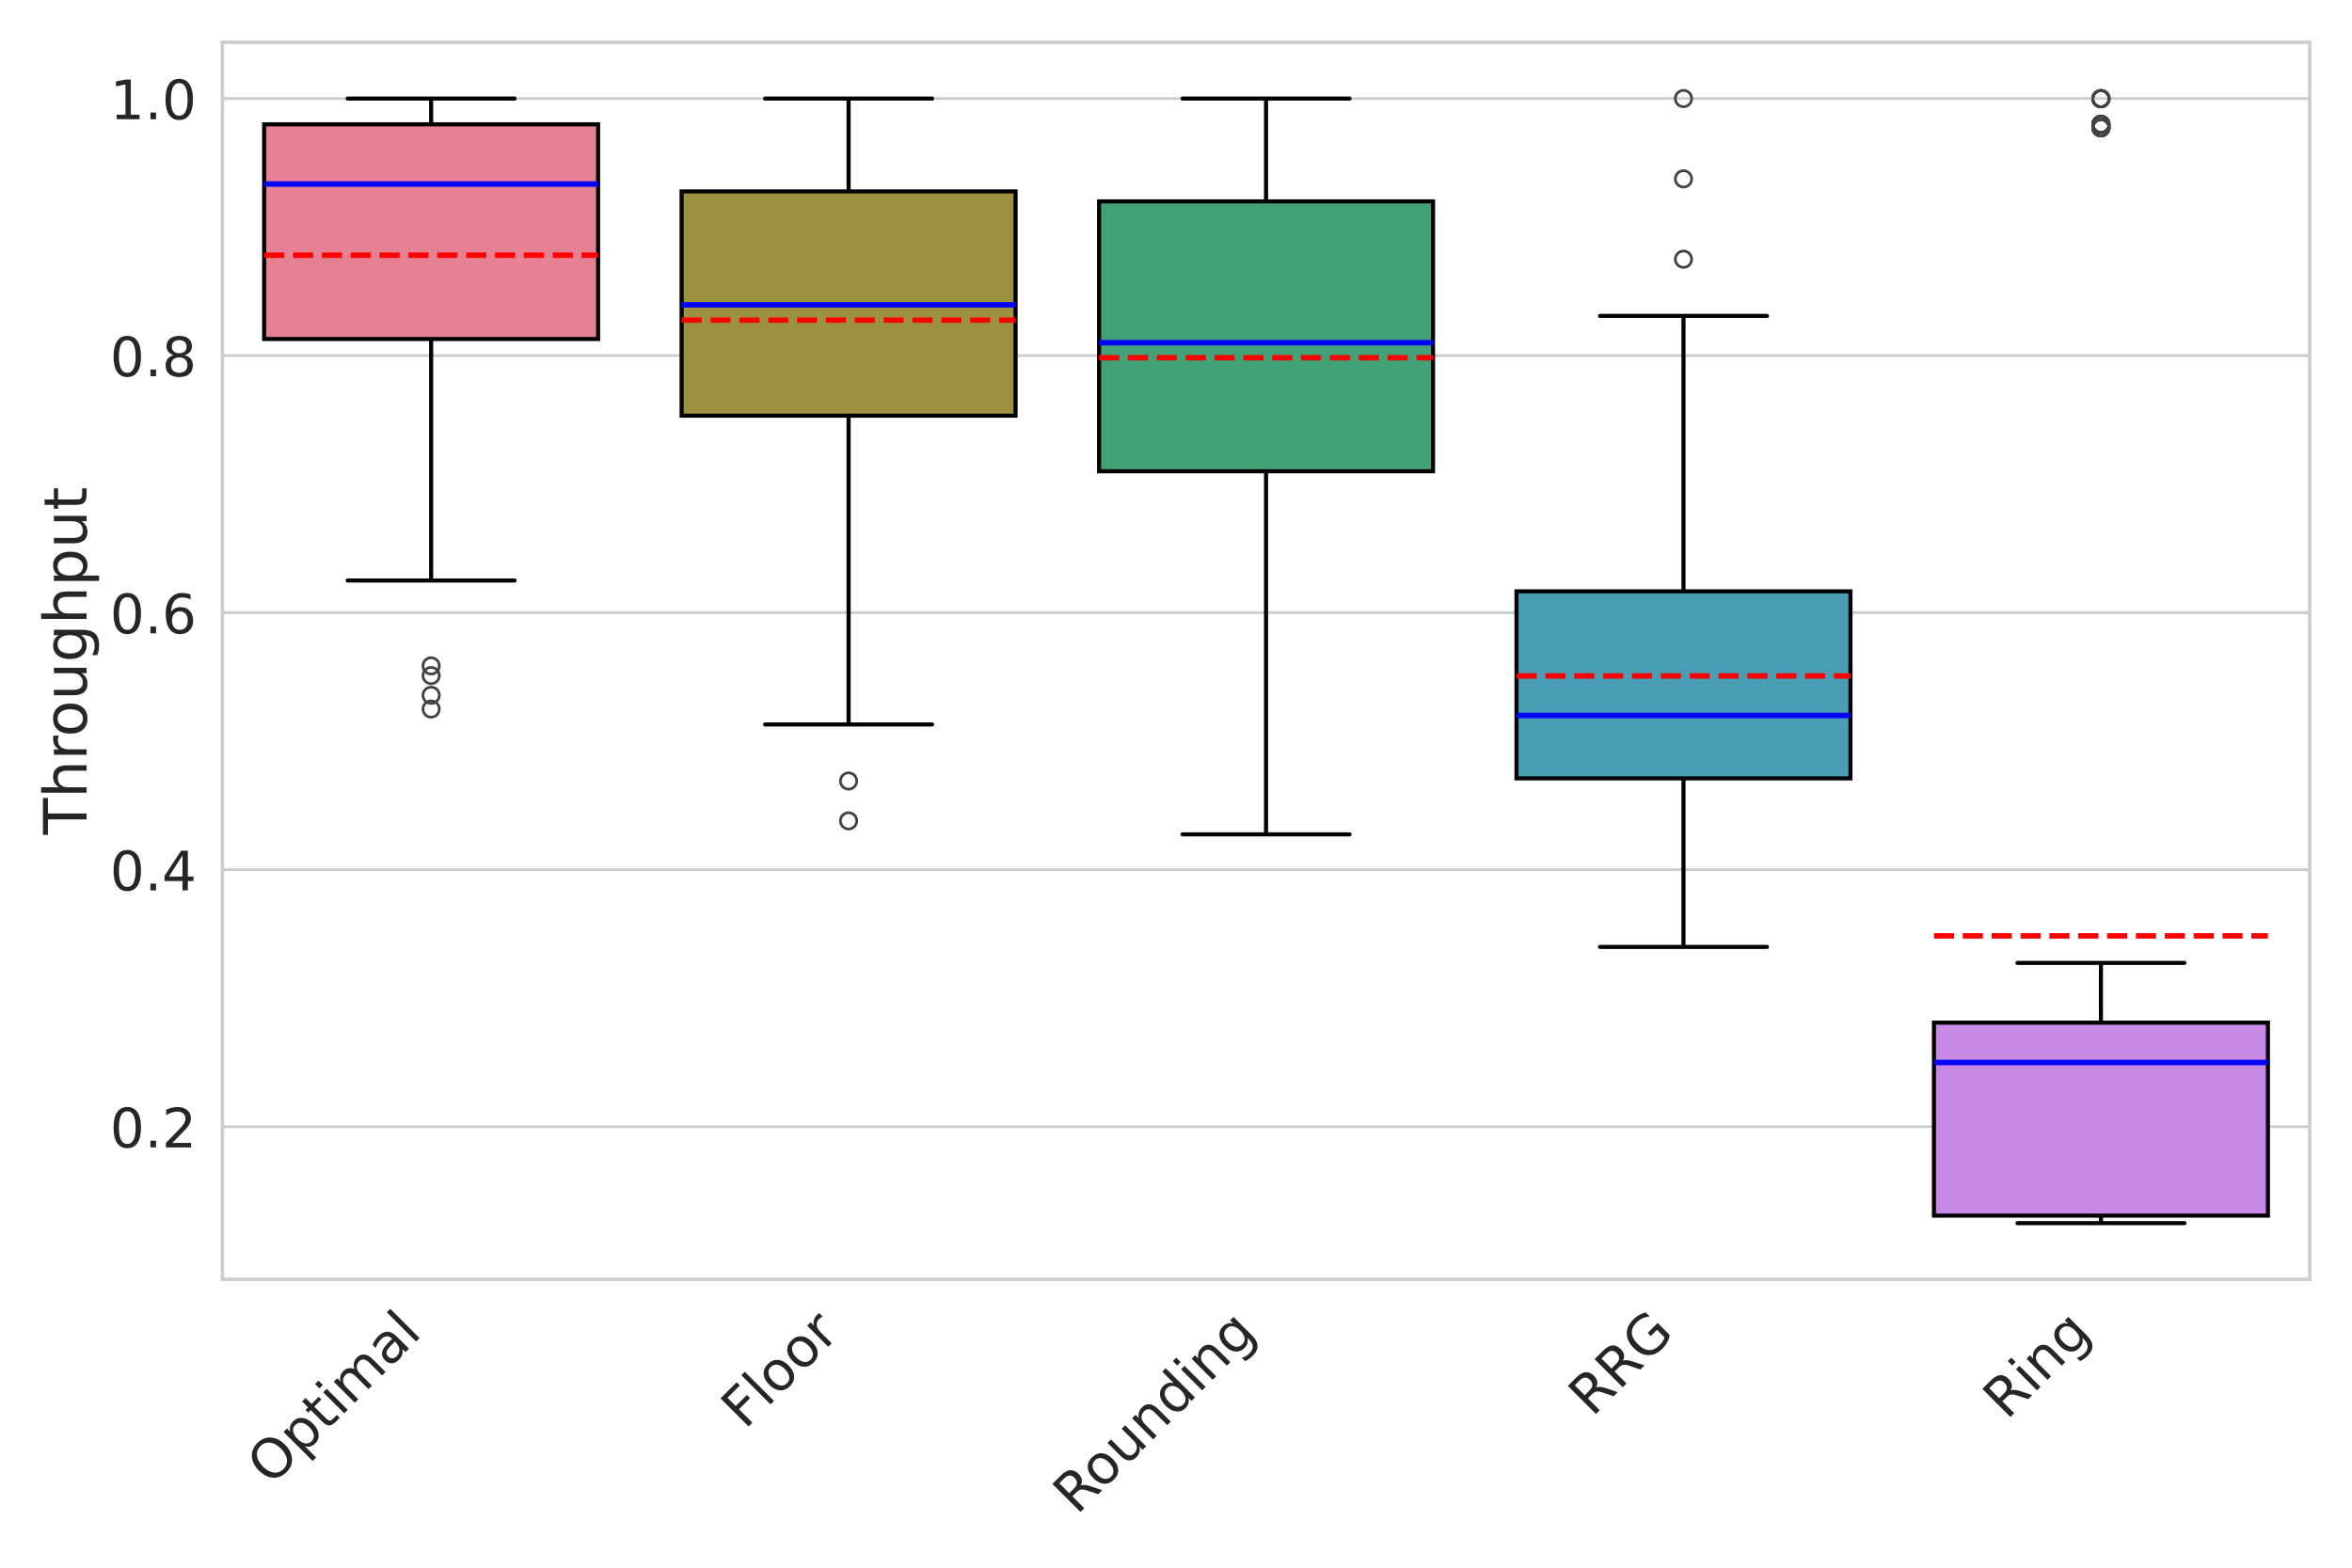
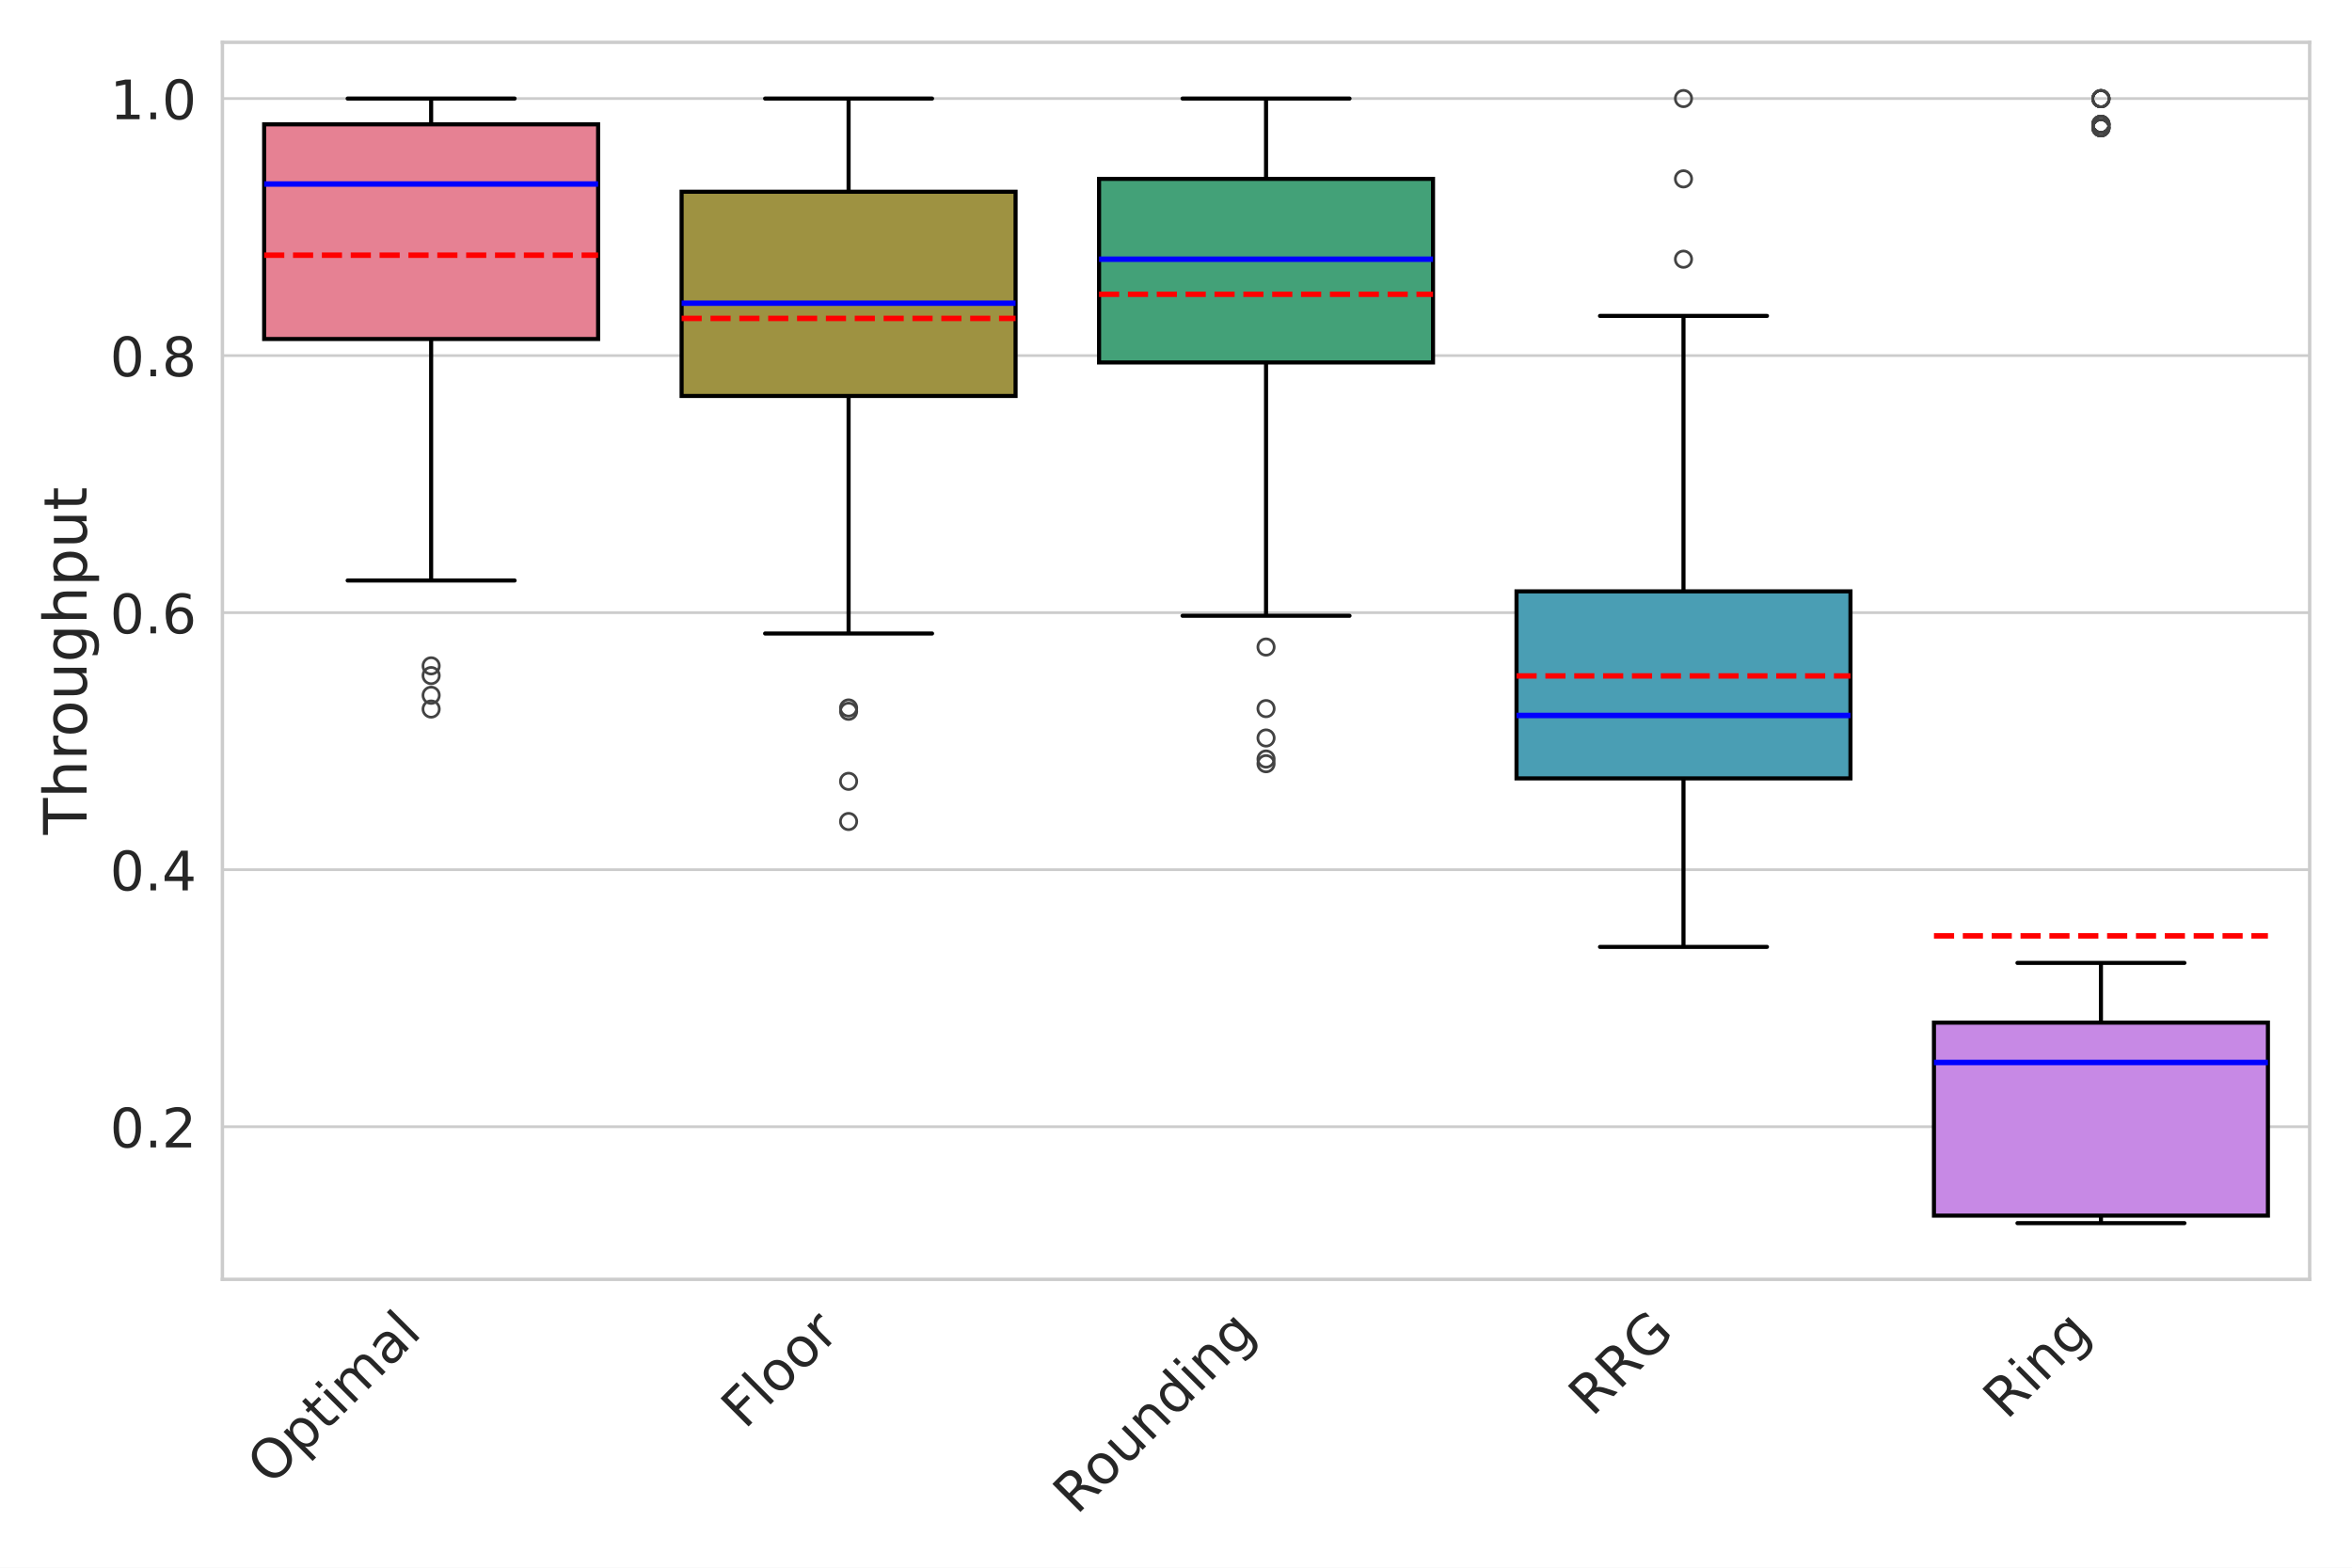
<svg xmlns="http://www.w3.org/2000/svg" xmlns:xlink="http://www.w3.org/1999/xlink" width="864pt" height="576pt" viewBox="0 0 864 576" version="1.1">
  <defs>
    <style type="text/css">*{stroke-linejoin: round; stroke-linecap: butt}</style>
  </defs>
  <g id="figure_1">
    <g id="patch_1">
      <path d="M 0 576  L 864 576  L 864 0  L 0 0  z " style="fill: #ffffff" />
    </g>
    <g id="axes_1">
      <g id="patch_2">
        <path d="M 81.702 470.062  L 848.448 470.062  L 848.448 15.552  L 81.702 15.552  z " style="fill: #ffffff" />
      </g>
      <g id="matplotlib.axis_1">
        <g id="xtick_1">
          <g id="text_1">
            <g style="fill: #262626" transform="translate(99.48123 546.2621) rotate(-45) scale(0.2 -0.2)">
              <defs>
                <path id="DejaVuSans-4f" d="M 2522 4238  Q 1834 4238 1429 3725  Q 1025 3213 1025 2328  Q 1025 1447 1429 934  Q 1834 422 2522 422  Q 3209 422 3611 934  Q 4013 1447 4013 2328  Q 4013 3213 3611 3725  Q 3209 4238 2522 4238  z M 2522 4750  Q 3503 4750 4090 4092  Q 4678 3434 4678 2328  Q 4678 1225 4090 567  Q 3503 -91 2522 -91  Q 1538 -91 948 565  Q 359 1222 359 2328  Q 359 3434 948 4092  Q 1538 4750 2522 4750  z " transform="scale(0.015625)" />
                <path id="DejaVuSans-70" d="M 1159 525  L 1159 -1331  L 581 -1331  L 581 3500  L 1159 3500  L 1159 2969  Q 1341 3281 1617 3432  Q 1894 3584 2278 3584  Q 2916 3584 3314 3078  Q 3713 2572 3713 1747  Q 3713 922 3314 415  Q 2916 -91 2278 -91  Q 1894 -91 1617 61  Q 1341 213 1159 525  z M 3116 1747  Q 3116 2381 2855 2742  Q 2594 3103 2138 3103  Q 1681 3103 1420 2742  Q 1159 2381 1159 1747  Q 1159 1113 1420 752  Q 1681 391 2138 391  Q 2594 391 2855 752  Q 3116 1113 3116 1747  z " transform="scale(0.015625)" />
                <path id="DejaVuSans-74" d="M 1172 4494  L 1172 3500  L 2356 3500  L 2356 3053  L 1172 3053  L 1172 1153  Q 1172 725 1289 603  Q 1406 481 1766 481  L 2356 481  L 2356 0  L 1766 0  Q 1100 0 847 248  Q 594 497 594 1153  L 594 3053  L 172 3053  L 172 3500  L 594 3500  L 594 4494  L 1172 4494  z " transform="scale(0.015625)" />
                <path id="DejaVuSans-69" d="M 603 3500  L 1178 3500  L 1178 0  L 603 0  L 603 3500  z M 603 4863  L 1178 4863  L 1178 4134  L 603 4134  L 603 4863  z " transform="scale(0.015625)" />
                <path id="DejaVuSans-6d" d="M 3328 2828  Q 3544 3216 3844 3400  Q 4144 3584 4550 3584  Q 5097 3584 5394 3201  Q 5691 2819 5691 2113  L 5691 0  L 5113 0  L 5113 2094  Q 5113 2597 4934 2840  Q 4756 3084 4391 3084  Q 3944 3084 3684 2787  Q 3425 2491 3425 1978  L 3425 0  L 2847 0  L 2847 2094  Q 2847 2600 2669 2842  Q 2491 3084 2119 3084  Q 1678 3084 1418 2786  Q 1159 2488 1159 1978  L 1159 0  L 581 0  L 581 3500  L 1159 3500  L 1159 2956  Q 1356 3278 1631 3431  Q 1906 3584 2284 3584  Q 2666 3584 2933 3390  Q 3200 3197 3328 2828  z " transform="scale(0.015625)" />
                <path id="DejaVuSans-61" d="M 2194 1759  Q 1497 1759 1228 1600  Q 959 1441 959 1056  Q 959 750 1161 570  Q 1363 391 1709 391  Q 2188 391 2477 730  Q 2766 1069 2766 1631  L 2766 1759  L 2194 1759  z M 3341 1997  L 3341 0  L 2766 0  L 2766 531  Q 2569 213 2275 61  Q 1981 -91 1556 -91  Q 1019 -91 701 211  Q 384 513 384 1019  Q 384 1609 779 1909  Q 1175 2209 1959 2209  L 2766 2209  L 2766 2266  Q 2766 2663 2505 2880  Q 2244 3097 1772 3097  Q 1472 3097 1187 3025  Q 903 2953 641 2809  L 641 3341  Q 956 3463 1253 3523  Q 1550 3584 1831 3584  Q 2591 3584 2966 3190  Q 3341 2797 3341 1997  z " transform="scale(0.015625)" />
                <path id="DejaVuSans-6c" d="M 603 4863  L 1178 4863  L 1178 0  L 603 0  L 603 4863  z " transform="scale(0.015625)" />
              </defs>
              <use xlink:href="#DejaVuSans-4f" />
              <use xlink:href="#DejaVuSans-70" x="78.711" />
              <use xlink:href="#DejaVuSans-74" x="142.188" />
              <use xlink:href="#DejaVuSans-69" x="181.396" />
              <use xlink:href="#DejaVuSans-6d" x="209.18" />
              <use xlink:href="#DejaVuSans-61" x="306.592" />
              <use xlink:href="#DejaVuSans-6c" x="367.871" />
            </g>
          </g>
        </g>
        <g id="xtick_2">
          <g id="text_2">
            <g style="fill: #262626" transform="translate(273.6017 525.4909) rotate(-45) scale(0.2 -0.2)">
              <defs>
                <path id="DejaVuSans-46" d="M 628 4666  L 3309 4666  L 3309 4134  L 1259 4134  L 1259 2759  L 3109 2759  L 3109 2228  L 1259 2228  L 1259 0  L 628 0  L 628 4666  z " transform="scale(0.015625)" />
                <path id="DejaVuSans-6f" d="M 1959 3097  Q 1497 3097 1228 2736  Q 959 2375 959 1747  Q 959 1119 1226 758  Q 1494 397 1959 397  Q 2419 397 2687 759  Q 2956 1122 2956 1747  Q 2956 2369 2687 2733  Q 2419 3097 1959 3097  z M 1959 3584  Q 2709 3584 3137 3096  Q 3566 2609 3566 1747  Q 3566 888 3137 398  Q 2709 -91 1959 -91  Q 1206 -91 779 398  Q 353 888 353 1747  Q 353 2609 779 3096  Q 1206 3584 1959 3584  z " transform="scale(0.015625)" />
                <path id="DejaVuSans-72" d="M 2631 2963  Q 2534 3019 2420 3045  Q 2306 3072 2169 3072  Q 1681 3072 1420 2755  Q 1159 2438 1159 1844  L 1159 0  L 581 0  L 581 3500  L 1159 3500  L 1159 2956  Q 1341 3275 1631 3429  Q 1922 3584 2338 3584  Q 2397 3584 2469 3576  Q 2541 3569 2628 3553  L 2631 2963  z " transform="scale(0.015625)" />
              </defs>
              <use xlink:href="#DejaVuSans-46" />
              <use xlink:href="#DejaVuSans-6c" x="57.52" />
              <use xlink:href="#DejaVuSans-6f" x="85.303" />
              <use xlink:href="#DejaVuSans-6f" x="146.484" />
              <use xlink:href="#DejaVuSans-72" x="207.666" />
            </g>
          </g>
        </g>
        <g id="xtick_3">
          <g id="text_3">
            <g style="fill: #262626" transform="translate(395.5178 556.924) rotate(-45) scale(0.2 -0.2)">
              <defs>
                <path id="DejaVuSans-52" d="M 2841 2188  Q 3044 2119 3236 1894  Q 3428 1669 3622 1275  L 4263 0  L 3584 0  L 2988 1197  Q 2756 1666 2539 1819  Q 2322 1972 1947 1972  L 1259 1972  L 1259 0  L 628 0  L 628 4666  L 2053 4666  Q 2853 4666 3247 4331  Q 3641 3997 3641 3322  Q 3641 2881 3436 2590  Q 3231 2300 2841 2188  z M 1259 4147  L 1259 2491  L 2053 2491  Q 2509 2491 2742 2702  Q 2975 2913 2975 3322  Q 2975 3731 2742 3939  Q 2509 4147 2053 4147  L 1259 4147  z " transform="scale(0.015625)" />
                <path id="DejaVuSans-75" d="M 544 1381  L 544 3500  L 1119 3500  L 1119 1403  Q 1119 906 1312 657  Q 1506 409 1894 409  Q 2359 409 2629 706  Q 2900 1003 2900 1516  L 2900 3500  L 3475 3500  L 3475 0  L 2900 0  L 2900 538  Q 2691 219 2414 64  Q 2138 -91 1772 -91  Q 1169 -91 856 284  Q 544 659 544 1381  z M 1991 3584  L 1991 3584  z " transform="scale(0.015625)" />
                <path id="DejaVuSans-6e" d="M 3513 2113  L 3513 0  L 2938 0  L 2938 2094  Q 2938 2591 2744 2837  Q 2550 3084 2163 3084  Q 1697 3084 1428 2787  Q 1159 2491 1159 1978  L 1159 0  L 581 0  L 581 3500  L 1159 3500  L 1159 2956  Q 1366 3272 1645 3428  Q 1925 3584 2291 3584  Q 2894 3584 3203 3211  Q 3513 2838 3513 2113  z " transform="scale(0.015625)" />
                <path id="DejaVuSans-64" d="M 2906 2969  L 2906 4863  L 3481 4863  L 3481 0  L 2906 0  L 2906 525  Q 2725 213 2448 61  Q 2172 -91 1784 -91  Q 1150 -91 751 415  Q 353 922 353 1747  Q 353 2572 751 3078  Q 1150 3584 1784 3584  Q 2172 3584 2448 3432  Q 2725 3281 2906 2969  z M 947 1747  Q 947 1113 1208 752  Q 1469 391 1925 391  Q 2381 391 2643 752  Q 2906 1113 2906 1747  Q 2906 2381 2643 2742  Q 2381 3103 1925 3103  Q 1469 3103 1208 2742  Q 947 2381 947 1747  z " transform="scale(0.015625)" />
                <path id="DejaVuSans-67" d="M 2906 1791  Q 2906 2416 2648 2759  Q 2391 3103 1925 3103  Q 1463 3103 1205 2759  Q 947 2416 947 1791  Q 947 1169 1205 825  Q 1463 481 1925 481  Q 2391 481 2648 825  Q 2906 1169 2906 1791  z M 3481 434  Q 3481 -459 3084 -895  Q 2688 -1331 1869 -1331  Q 1566 -1331 1297 -1286  Q 1028 -1241 775 -1147  L 775 -588  Q 1028 -725 1275 -790  Q 1522 -856 1778 -856  Q 2344 -856 2625 -561  Q 2906 -266 2906 331  L 2906 616  Q 2728 306 2450 153  Q 2172 0 1784 0  Q 1141 0 747 490  Q 353 981 353 1791  Q 353 2603 747 3093  Q 1141 3584 1784 3584  Q 2172 3584 2450 3431  Q 2728 3278 2906 2969  L 2906 3500  L 3481 3500  L 3481 434  z " transform="scale(0.015625)" />
              </defs>
              <use xlink:href="#DejaVuSans-52" />
              <use xlink:href="#DejaVuSans-6f" x="64.982" />
              <use xlink:href="#DejaVuSans-75" x="126.164" />
              <use xlink:href="#DejaVuSans-6e" x="189.543" />
              <use xlink:href="#DejaVuSans-64" x="252.922" />
              <use xlink:href="#DejaVuSans-69" x="316.398" />
              <use xlink:href="#DejaVuSans-6e" x="344.182" />
              <use xlink:href="#DejaVuSans-67" x="407.561" />
            </g>
          </g>
        </g>
        <g id="xtick_4">
          <g id="text_4">
            <g style="fill: #262626" transform="translate(584.872 520.919) rotate(-45) scale(0.2 -0.2)">
              <defs>
                <path id="DejaVuSans-47" d="M 3809 666  L 3809 1919  L 2778 1919  L 2778 2438  L 4434 2438  L 4434 434  Q 4069 175 3628 42  Q 3188 -91 2688 -91  Q 1594 -91 976 548  Q 359 1188 359 2328  Q 359 3472 976 4111  Q 1594 4750 2688 4750  Q 3144 4750 3555 4637  Q 3966 4525 4313 4306  L 4313 3634  Q 3963 3931 3569 4081  Q 3175 4231 2741 4231  Q 1884 4231 1454 3753  Q 1025 3275 1025 2328  Q 1025 1384 1454 906  Q 1884 428 2741 428  Q 3075 428 3337 486  Q 3600 544 3809 666  z " transform="scale(0.015625)" />
              </defs>
              <use xlink:href="#DejaVuSans-52" />
              <use xlink:href="#DejaVuSans-52" x="69.482" />
              <use xlink:href="#DejaVuSans-47" x="138.965" />
            </g>
          </g>
        </g>
        <g id="xtick_5">
          <g id="text_5">
            <g style="fill: #262626" transform="translate(737.1362 522.0039) rotate(-45) scale(0.2 -0.2)">
              <use xlink:href="#DejaVuSans-52" />
              <use xlink:href="#DejaVuSans-69" x="69.482" />
              <use xlink:href="#DejaVuSans-6e" x="97.266" />
              <use xlink:href="#DejaVuSans-67" x="160.645" />
            </g>
          </g>
        </g>
      </g>
      <g id="matplotlib.axis_2">
        <g id="ytick_1">
          <g id="line2d_1">
-             <path d="M 81.702 413.986  L 848.448 413.986  " clip-path="url(#pc169a85318)" style="fill: none; stroke: #cccccc; stroke-linecap: round" />
+             <path d="M 81.702 413.986  L 848.448 413.986  " clip-path="url(#pcdedbed7ac)" style="fill: none; stroke: #cccccc; stroke-linecap: round" />
          </g>
          <g id="text_6">
            <g style="fill: #262626" transform="translate(40.39575 421.5846) scale(0.2 -0.2)">
              <defs>
                <path id="DejaVuSans-30" d="M 2034 4250  Q 1547 4250 1301 3770  Q 1056 3291 1056 2328  Q 1056 1369 1301 889  Q 1547 409 2034 409  Q 2525 409 2770 889  Q 3016 1369 3016 2328  Q 3016 3291 2770 3770  Q 2525 4250 2034 4250  z M 2034 4750  Q 2819 4750 3233 4129  Q 3647 3509 3647 2328  Q 3647 1150 3233 529  Q 2819 -91 2034 -91  Q 1250 -91 836 529  Q 422 1150 422 2328  Q 422 3509 836 4129  Q 1250 4750 2034 4750  z " transform="scale(0.015625)" />
                <path id="DejaVuSans-2e" d="M 684 794  L 1344 794  L 1344 0  L 684 0  L 684 794  z " transform="scale(0.015625)" />
                <path id="DejaVuSans-32" d="M 1228 531  L 3431 531  L 3431 0  L 469 0  L 469 531  Q 828 903 1448 1529  Q 2069 2156 2228 2338  Q 2531 2678 2651 2914  Q 2772 3150 2772 3378  Q 2772 3750 2511 3984  Q 2250 4219 1831 4219  Q 1534 4219 1204 4116  Q 875 4013 500 3803  L 500 4441  Q 881 4594 1212 4672  Q 1544 4750 1819 4750  Q 2544 4750 2975 4387  Q 3406 4025 3406 3419  Q 3406 3131 3298 2873  Q 3191 2616 2906 2266  Q 2828 2175 2409 1742  Q 1991 1309 1228 531  z " transform="scale(0.015625)" />
              </defs>
              <use xlink:href="#DejaVuSans-30" />
              <use xlink:href="#DejaVuSans-2e" x="63.623" />
              <use xlink:href="#DejaVuSans-32" x="95.41" />
            </g>
          </g>
        </g>
        <g id="ytick_2">
          <g id="line2d_2">
-             <path d="M 81.702 319.542  L 848.448 319.542  " clip-path="url(#pc169a85318)" style="fill: none; stroke: #cccccc; stroke-linecap: round" />
+             <path d="M 81.702 319.542  L 848.448 319.542  " clip-path="url(#pcdedbed7ac)" style="fill: none; stroke: #cccccc; stroke-linecap: round" />
          </g>
          <g id="text_7">
            <g style="fill: #262626" transform="translate(40.39575 327.1409) scale(0.2 -0.2)">
              <defs>
                <path id="DejaVuSans-34" d="M 2419 4116  L 825 1625  L 2419 1625  L 2419 4116  z M 2253 4666  L 3047 4666  L 3047 1625  L 3713 1625  L 3713 1100  L 3047 1100  L 3047 0  L 2419 0  L 2419 1100  L 313 1100  L 313 1709  L 2253 4666  z " transform="scale(0.015625)" />
              </defs>
              <use xlink:href="#DejaVuSans-30" />
              <use xlink:href="#DejaVuSans-2e" x="63.623" />
              <use xlink:href="#DejaVuSans-34" x="95.41" />
            </g>
          </g>
        </g>
        <g id="ytick_3">
          <g id="line2d_3">
-             <path d="M 81.702 225.099  L 848.448 225.099  " clip-path="url(#pc169a85318)" style="fill: none; stroke: #cccccc; stroke-linecap: round" />
+             <path d="M 81.702 225.099  L 848.448 225.099  " clip-path="url(#pcdedbed7ac)" style="fill: none; stroke: #cccccc; stroke-linecap: round" />
          </g>
          <g id="text_8">
            <g style="fill: #262626" transform="translate(40.39575 232.6973) scale(0.2 -0.2)">
              <defs>
                <path id="DejaVuSans-36" d="M 2113 2584  Q 1688 2584 1439 2293  Q 1191 2003 1191 1497  Q 1191 994 1439 701  Q 1688 409 2113 409  Q 2538 409 2786 701  Q 3034 994 3034 1497  Q 3034 2003 2786 2293  Q 2538 2584 2113 2584  z M 3366 4563  L 3366 3988  Q 3128 4100 2886 4159  Q 2644 4219 2406 4219  Q 1781 4219 1451 3797  Q 1122 3375 1075 2522  Q 1259 2794 1537 2939  Q 1816 3084 2150 3084  Q 2853 3084 3261 2657  Q 3669 2231 3669 1497  Q 3669 778 3244 343  Q 2819 -91 2113 -91  Q 1303 -91 875 529  Q 447 1150 447 2328  Q 447 3434 972 4092  Q 1497 4750 2381 4750  Q 2619 4750 2861 4703  Q 3103 4656 3366 4563  z " transform="scale(0.015625)" />
              </defs>
              <use xlink:href="#DejaVuSans-30" />
              <use xlink:href="#DejaVuSans-2e" x="63.623" />
              <use xlink:href="#DejaVuSans-36" x="95.41" />
            </g>
          </g>
        </g>
        <g id="ytick_4">
          <g id="line2d_4">
-             <path d="M 81.702 130.655  L 848.448 130.655  " clip-path="url(#pc169a85318)" style="fill: none; stroke: #cccccc; stroke-linecap: round" />
+             <path d="M 81.702 130.655  L 848.448 130.655  " clip-path="url(#pcdedbed7ac)" style="fill: none; stroke: #cccccc; stroke-linecap: round" />
          </g>
          <g id="text_9">
            <g style="fill: #262626" transform="translate(40.39575 138.2536) scale(0.2 -0.2)">
              <defs>
                <path id="DejaVuSans-38" d="M 2034 2216  Q 1584 2216 1326 1975  Q 1069 1734 1069 1313  Q 1069 891 1326 650  Q 1584 409 2034 409  Q 2484 409 2743 651  Q 3003 894 3003 1313  Q 3003 1734 2745 1975  Q 2488 2216 2034 2216  z M 1403 2484  Q 997 2584 770 2862  Q 544 3141 544 3541  Q 544 4100 942 4425  Q 1341 4750 2034 4750  Q 2731 4750 3128 4425  Q 3525 4100 3525 3541  Q 3525 3141 3298 2862  Q 3072 2584 2669 2484  Q 3125 2378 3379 2068  Q 3634 1759 3634 1313  Q 3634 634 3220 271  Q 2806 -91 2034 -91  Q 1263 -91 848 271  Q 434 634 434 1313  Q 434 1759 690 2068  Q 947 2378 1403 2484  z M 1172 3481  Q 1172 3119 1398 2916  Q 1625 2713 2034 2713  Q 2441 2713 2670 2916  Q 2900 3119 2900 3481  Q 2900 3844 2670 4047  Q 2441 4250 2034 4250  Q 1625 4250 1398 4047  Q 1172 3844 1172 3481  z " transform="scale(0.015625)" />
              </defs>
              <use xlink:href="#DejaVuSans-30" />
              <use xlink:href="#DejaVuSans-2e" x="63.623" />
              <use xlink:href="#DejaVuSans-38" x="95.41" />
            </g>
          </g>
        </g>
        <g id="ytick_5">
          <g id="line2d_5">
-             <path d="M 81.702 36.212  L 848.448 36.212  " clip-path="url(#pc169a85318)" style="fill: none; stroke: #cccccc; stroke-linecap: round" />
+             <path d="M 81.702 36.212  L 848.448 36.212  " clip-path="url(#pcdedbed7ac)" style="fill: none; stroke: #cccccc; stroke-linecap: round" />
          </g>
          <g id="text_10">
            <g style="fill: #262626" transform="translate(40.39575 43.80998) scale(0.2 -0.2)">
              <defs>
                <path id="DejaVuSans-31" d="M 794 531  L 1825 531  L 1825 4091  L 703 3866  L 703 4441  L 1819 4666  L 2450 4666  L 2450 531  L 3481 531  L 3481 0  L 794 0  L 794 531  z " transform="scale(0.015625)" />
              </defs>
              <use xlink:href="#DejaVuSans-31" />
              <use xlink:href="#DejaVuSans-2e" x="63.623" />
              <use xlink:href="#DejaVuSans-30" x="95.41" />
            </g>
          </g>
        </g>
        <g id="text_11">
          <g style="fill: #262626" transform="translate(31.82044 306.6947) rotate(-90) scale(0.22 -0.22)">
            <defs>
              <path id="DejaVuSans-54" d="M -19 4666  L 3928 4666  L 3928 4134  L 2272 4134  L 2272 0  L 1638 0  L 1638 4134  L -19 4134  L -19 4666  z " transform="scale(0.015625)" />
              <path id="DejaVuSans-68" d="M 3513 2113  L 3513 0  L 2938 0  L 2938 2094  Q 2938 2591 2744 2837  Q 2550 3084 2163 3084  Q 1697 3084 1428 2787  Q 1159 2491 1159 1978  L 1159 0  L 581 0  L 581 4863  L 1159 4863  L 1159 2956  Q 1366 3272 1645 3428  Q 1925 3584 2291 3584  Q 2894 3584 3203 3211  Q 3513 2838 3513 2113  z " transform="scale(0.015625)" />
            </defs>
            <use xlink:href="#DejaVuSans-54" />
            <use xlink:href="#DejaVuSans-68" x="61.084" />
            <use xlink:href="#DejaVuSans-72" x="124.463" />
            <use xlink:href="#DejaVuSans-6f" x="163.326" />
            <use xlink:href="#DejaVuSans-75" x="224.508" />
            <use xlink:href="#DejaVuSans-67" x="287.887" />
            <use xlink:href="#DejaVuSans-68" x="351.363" />
            <use xlink:href="#DejaVuSans-70" x="414.742" />
            <use xlink:href="#DejaVuSans-75" x="478.219" />
            <use xlink:href="#DejaVuSans-74" x="541.598" />
          </g>
        </g>
      </g>
      <g id="patch_3">
-         <path d="M 97.037 124.557  L 219.716 124.557  L 219.716 45.69  L 97.037 45.69  L 97.037 124.557  z " clip-path="url(#pc169a85318)" style="fill: #e68193; stroke: #000000; stroke-width: 1.5; stroke-linejoin: miter" />
+         <path d="M 97.037 124.557  L 219.716 124.557  L 219.716 45.69  L 97.037 45.69  L 97.037 124.557  z " clip-path="url(#pcdedbed7ac)" style="fill: #e68193; stroke: #000000; stroke-width: 1.5; stroke-linejoin: miter" />
      </g>
      <g id="line2d_6">
-         <path d="M 158.377 124.557  L 158.377 213.293  " clip-path="url(#pc169a85318)" style="fill: none; stroke: #000000; stroke-width: 1.5" />
+         <path d="M 158.377 124.557  L 158.377 213.293  " clip-path="url(#pcdedbed7ac)" style="fill: none; stroke: #000000; stroke-width: 1.5" />
      </g>
      <g id="line2d_7">
-         <path d="M 158.377 45.69  L 158.377 36.212  " clip-path="url(#pc169a85318)" style="fill: none; stroke: #000000; stroke-width: 1.5" />
+         <path d="M 158.377 45.69  L 158.377 36.212  " clip-path="url(#pcdedbed7ac)" style="fill: none; stroke: #000000; stroke-width: 1.5" />
      </g>
      <g id="line2d_8">
-         <path d="M 127.707 213.293  L 189.046 213.293  " clip-path="url(#pc169a85318)" style="fill: none; stroke: #000000; stroke-width: 1.5; stroke-linecap: round" />
+         <path d="M 127.707 213.293  L 189.046 213.293  " clip-path="url(#pcdedbed7ac)" style="fill: none; stroke: #000000; stroke-width: 1.5; stroke-linecap: round" />
      </g>
      <g id="line2d_9">
-         <path d="M 127.707 36.212  L 189.046 36.212  " clip-path="url(#pc169a85318)" style="fill: none; stroke: #000000; stroke-width: 1.5; stroke-linecap: round" />
+         <path d="M 127.707 36.212  L 189.046 36.212  " clip-path="url(#pcdedbed7ac)" style="fill: none; stroke: #000000; stroke-width: 1.5; stroke-linecap: round" />
      </g>
      <g id="line2d_10">
        <defs>
-           <path id="m1a34870907" d="M 0 3  C 0.796 3 1.559 2.684 2.121 2.121  C 2.684 1.559 3 0.796 3 0  C 3 -0.796 2.684 -1.559 2.121 -2.121  C 1.559 -2.684 0.796 -3 0 -3  C -0.796 -3 -1.559 -2.684 -2.121 -2.121  C -2.684 -1.559 -3 -0.796 -3 0  C -3 0.796 -2.684 1.559 -2.121 2.121  C -1.559 2.684 -0.796 3 0 3  z " style="stroke: #434343" />
+           <path id="ma8147725ef" d="M 0 3  C 0.796 3 1.559 2.684 2.121 2.121  C 2.684 1.559 3 0.796 3 0  C 3 -0.796 2.684 -1.559 2.121 -2.121  C 1.559 -2.684 0.796 -3 0 -3  C -0.796 -3 -1.559 -2.684 -2.121 -2.121  C -2.684 -1.559 -3 -0.796 -3 0  C -3 0.796 -2.684 1.559 -2.121 2.121  C -1.559 2.684 -0.796 3 0 3  z " style="stroke: #434343" />
        </defs>
-         <g clip-path="url(#pc169a85318)">
-           <use xlink:href="#m1a34870907" x="158.377" y="255.456" style="fill-opacity: 0; stroke: #434343" />
-           <use xlink:href="#m1a34870907" x="158.377" y="260.515" style="fill-opacity: 0; stroke: #434343" />
-           <use xlink:href="#m1a34870907" x="158.377" y="244.651" style="fill-opacity: 0; stroke: #434343" />
-           <use xlink:href="#m1a34870907" x="158.377" y="248.214" style="fill-opacity: 0; stroke: #434343" />
+         <g clip-path="url(#pcdedbed7ac)">
+           <use xlink:href="#ma8147725ef" x="158.377" y="255.456" style="fill-opacity: 0; stroke: #434343" />
+           <use xlink:href="#ma8147725ef" x="158.377" y="260.515" style="fill-opacity: 0; stroke: #434343" />
+           <use xlink:href="#ma8147725ef" x="158.377" y="244.651" style="fill-opacity: 0; stroke: #434343" />
+           <use xlink:href="#ma8147725ef" x="158.377" y="248.214" style="fill-opacity: 0; stroke: #434343" />
        </g>
      </g>
      <g id="patch_4">
-         <path d="M 250.386 152.731  L 373.065 152.731  L 373.065 70.329  L 250.386 70.329  L 250.386 152.731  z " clip-path="url(#pc169a85318)" style="fill: #9e9241; stroke: #000000; stroke-width: 1.5; stroke-linejoin: miter" />
+         <path d="M 250.386 145.485  L 373.065 145.485  L 373.065 70.449  L 250.386 70.449  L 250.386 145.485  z " clip-path="url(#pcdedbed7ac)" style="fill: #9e9241; stroke: #000000; stroke-width: 1.5; stroke-linejoin: miter" />
      </g>
      <g id="line2d_11">
-         <path d="M 311.726 152.731  L 311.726 266.182  " clip-path="url(#pc169a85318)" style="fill: none; stroke: #000000; stroke-width: 1.5" />
+         <path d="M 311.726 145.485  L 311.726 232.758  " clip-path="url(#pcdedbed7ac)" style="fill: none; stroke: #000000; stroke-width: 1.5" />
      </g>
      <g id="line2d_12">
-         <path d="M 311.726 70.329  L 311.726 36.212  " clip-path="url(#pc169a85318)" style="fill: none; stroke: #000000; stroke-width: 1.5" />
+         <path d="M 311.726 70.449  L 311.726 36.212  " clip-path="url(#pcdedbed7ac)" style="fill: none; stroke: #000000; stroke-width: 1.5" />
      </g>
      <g id="line2d_13">
-         <path d="M 281.056 266.182  L 342.396 266.182  " clip-path="url(#pc169a85318)" style="fill: none; stroke: #000000; stroke-width: 1.5; stroke-linecap: round" />
+         <path d="M 281.056 232.758  L 342.396 232.758  " clip-path="url(#pcdedbed7ac)" style="fill: none; stroke: #000000; stroke-width: 1.5; stroke-linecap: round" />
      </g>
      <g id="line2d_14">
-         <path d="M 281.056 36.212  L 342.396 36.212  " clip-path="url(#pc169a85318)" style="fill: none; stroke: #000000; stroke-width: 1.5; stroke-linecap: round" />
+         <path d="M 281.056 36.212  L 342.396 36.212  " clip-path="url(#pcdedbed7ac)" style="fill: none; stroke: #000000; stroke-width: 1.5; stroke-linecap: round" />
      </g>
      <g id="line2d_15">
-         <g clip-path="url(#pc169a85318)">
-           <use xlink:href="#m1a34870907" x="311.726" y="286.959" style="fill-opacity: 0; stroke: #434343" />
-           <use xlink:href="#m1a34870907" x="311.726" y="301.598" style="fill-opacity: 0; stroke: #434343" />
+         <g clip-path="url(#pcdedbed7ac)">
+           <use xlink:href="#ma8147725ef" x="311.726" y="287.077" style="fill-opacity: 0; stroke: #434343" />
+           <use xlink:href="#ma8147725ef" x="311.726" y="301.834" style="fill-opacity: 0; stroke: #434343" />
+           <use xlink:href="#ma8147725ef" x="311.726" y="260.114" style="fill-opacity: 0; stroke: #434343" />
+           <use xlink:href="#ma8147725ef" x="311.726" y="261.337" style="fill-opacity: 0; stroke: #434343" />
        </g>
      </g>
      <g id="patch_5">
-         <path d="M 403.735 173.155  L 526.415 173.155  L 526.415 73.989  L 403.735 73.989  L 403.735 173.155  z " clip-path="url(#pc169a85318)" style="fill: #43a178; stroke: #000000; stroke-width: 1.5; stroke-linejoin: miter" />
+         <path d="M 403.735 133.174  L 526.415 133.174  L 526.415 65.725  L 403.735 65.725  L 403.735 133.174  z " clip-path="url(#pcdedbed7ac)" style="fill: #43a178; stroke: #000000; stroke-width: 1.5; stroke-linejoin: miter" />
      </g>
      <g id="line2d_16">
-         <path d="M 465.075 173.155  L 465.075 306.556  " clip-path="url(#pc169a85318)" style="fill: none; stroke: #000000; stroke-width: 1.5" />
+         <path d="M 465.075 133.174  L 465.075 226.251  " clip-path="url(#pcdedbed7ac)" style="fill: none; stroke: #000000; stroke-width: 1.5" />
      </g>
      <g id="line2d_17">
-         <path d="M 465.075 73.989  L 465.075 36.212  " clip-path="url(#pc169a85318)" style="fill: none; stroke: #000000; stroke-width: 1.5" />
+         <path d="M 465.075 65.725  L 465.075 36.212  " clip-path="url(#pcdedbed7ac)" style="fill: none; stroke: #000000; stroke-width: 1.5" />
      </g>
      <g id="line2d_18">
-         <path d="M 434.405 306.556  L 495.745 306.556  " clip-path="url(#pc169a85318)" style="fill: none; stroke: #000000; stroke-width: 1.5; stroke-linecap: round" />
+         <path d="M 434.405 226.251  L 495.745 226.251  " clip-path="url(#pcdedbed7ac)" style="fill: none; stroke: #000000; stroke-width: 1.5; stroke-linecap: round" />
      </g>
      <g id="line2d_19">
-         <path d="M 434.405 36.212  L 495.745 36.212  " clip-path="url(#pc169a85318)" style="fill: none; stroke: #000000; stroke-width: 1.5; stroke-linecap: round" />
-       </g>
-       <g id="line2d_20" />
+         <path d="M 434.405 36.212  L 495.745 36.212  " clip-path="url(#pcdedbed7ac)" style="fill: none; stroke: #000000; stroke-width: 1.5; stroke-linecap: round" />
+       </g>
+       <g id="line2d_20">
+         <g clip-path="url(#pcdedbed7ac)">
+           <use xlink:href="#ma8147725ef" x="465.075" y="280.603" style="fill-opacity: 0; stroke: #434343" />
+           <use xlink:href="#ma8147725ef" x="465.075" y="278.88" style="fill-opacity: 0; stroke: #434343" />
+           <use xlink:href="#ma8147725ef" x="465.075" y="260.359" style="fill-opacity: 0; stroke: #434343" />
+           <use xlink:href="#ma8147725ef" x="465.075" y="271.154" style="fill-opacity: 0; stroke: #434343" />
+           <use xlink:href="#ma8147725ef" x="465.075" y="237.731" style="fill-opacity: 0; stroke: #434343" />
+         </g>
+       </g>
      <g id="patch_6">
-         <path d="M 557.085 285.994  L 679.764 285.994  L 679.764 217.273  L 557.085 217.273  L 557.085 285.994  z " clip-path="url(#pc169a85318)" style="fill: #4a9eb4; stroke: #000000; stroke-width: 1.5; stroke-linejoin: miter" />
+         <path d="M 557.085 285.994  L 679.764 285.994  L 679.764 217.273  L 557.085 217.273  L 557.085 285.994  z " clip-path="url(#pcdedbed7ac)" style="fill: #4a9eb4; stroke: #000000; stroke-width: 1.5; stroke-linejoin: miter" />
      </g>
      <g id="line2d_21">
-         <path d="M 618.424 285.994  L 618.424 347.909  " clip-path="url(#pc169a85318)" style="fill: none; stroke: #000000; stroke-width: 1.5" />
+         <path d="M 618.424 285.994  L 618.424 347.909  " clip-path="url(#pcdedbed7ac)" style="fill: none; stroke: #000000; stroke-width: 1.5" />
      </g>
      <g id="line2d_22">
-         <path d="M 618.424 217.273  L 618.424 116.072  " clip-path="url(#pc169a85318)" style="fill: none; stroke: #000000; stroke-width: 1.5" />
+         <path d="M 618.424 217.273  L 618.424 116.072  " clip-path="url(#pcdedbed7ac)" style="fill: none; stroke: #000000; stroke-width: 1.5" />
      </g>
      <g id="line2d_23">
-         <path d="M 587.754 347.909  L 649.094 347.909  " clip-path="url(#pc169a85318)" style="fill: none; stroke: #000000; stroke-width: 1.5; stroke-linecap: round" />
+         <path d="M 587.754 347.909  L 649.094 347.909  " clip-path="url(#pcdedbed7ac)" style="fill: none; stroke: #000000; stroke-width: 1.5; stroke-linecap: round" />
      </g>
      <g id="line2d_24">
-         <path d="M 587.754 116.072  L 649.094 116.072  " clip-path="url(#pc169a85318)" style="fill: none; stroke: #000000; stroke-width: 1.5; stroke-linecap: round" />
+         <path d="M 587.754 116.072  L 649.094 116.072  " clip-path="url(#pcdedbed7ac)" style="fill: none; stroke: #000000; stroke-width: 1.5; stroke-linecap: round" />
      </g>
      <g id="line2d_25">
-         <g clip-path="url(#pc169a85318)">
-           <use xlink:href="#m1a34870907" x="618.424" y="95.239" style="fill-opacity: 0; stroke: #434343" />
-           <use xlink:href="#m1a34870907" x="618.424" y="36.212" style="fill-opacity: 0; stroke: #434343" />
-           <use xlink:href="#m1a34870907" x="618.424" y="65.725" style="fill-opacity: 0; stroke: #434343" />
+         <g clip-path="url(#pcdedbed7ac)">
+           <use xlink:href="#ma8147725ef" x="618.424" y="95.239" style="fill-opacity: 0; stroke: #434343" />
+           <use xlink:href="#ma8147725ef" x="618.424" y="36.212" style="fill-opacity: 0; stroke: #434343" />
+           <use xlink:href="#ma8147725ef" x="618.424" y="65.725" style="fill-opacity: 0; stroke: #434343" />
        </g>
      </g>
      <g id="patch_7">
-         <path d="M 710.434 446.648  L 833.113 446.648  L 833.113 375.738  L 710.434 375.738  L 710.434 446.648  z " clip-path="url(#pc169a85318)" style="fill: #c789e5; stroke: #000000; stroke-width: 1.5; stroke-linejoin: miter" />
+         <path d="M 710.434 446.648  L 833.113 446.648  L 833.113 375.738  L 710.434 375.738  L 710.434 446.648  z " clip-path="url(#pcdedbed7ac)" style="fill: #c789e5; stroke: #000000; stroke-width: 1.5; stroke-linejoin: miter" />
      </g>
      <g id="line2d_26">
-         <path d="M 771.773 446.648  L 771.773 449.403  " clip-path="url(#pc169a85318)" style="fill: none; stroke: #000000; stroke-width: 1.5" />
+         <path d="M 771.773 446.648  L 771.773 449.403  " clip-path="url(#pcdedbed7ac)" style="fill: none; stroke: #000000; stroke-width: 1.5" />
      </g>
      <g id="line2d_27">
-         <path d="M 771.773 375.738  L 771.773 353.796  " clip-path="url(#pc169a85318)" style="fill: none; stroke: #000000; stroke-width: 1.5" />
+         <path d="M 771.773 375.738  L 771.773 353.796  " clip-path="url(#pcdedbed7ac)" style="fill: none; stroke: #000000; stroke-width: 1.5" />
      </g>
      <g id="line2d_28">
-         <path d="M 741.104 449.403  L 802.443 449.403  " clip-path="url(#pc169a85318)" style="fill: none; stroke: #000000; stroke-width: 1.5; stroke-linecap: round" />
+         <path d="M 741.104 449.403  L 802.443 449.403  " clip-path="url(#pcdedbed7ac)" style="fill: none; stroke: #000000; stroke-width: 1.5; stroke-linecap: round" />
      </g>
      <g id="line2d_29">
-         <path d="M 741.104 353.796  L 802.443 353.796  " clip-path="url(#pc169a85318)" style="fill: none; stroke: #000000; stroke-width: 1.5; stroke-linecap: round" />
+         <path d="M 741.104 353.796  L 802.443 353.796  " clip-path="url(#pcdedbed7ac)" style="fill: none; stroke: #000000; stroke-width: 1.5; stroke-linecap: round" />
      </g>
      <g id="line2d_30">
-         <g clip-path="url(#pc169a85318)">
-           <use xlink:href="#m1a34870907" x="771.773" y="36.255" style="fill-opacity: 0; stroke: #434343" />
-           <use xlink:href="#m1a34870907" x="771.773" y="36.255" style="fill-opacity: 0; stroke: #434343" />
-           <use xlink:href="#m1a34870907" x="771.773" y="36.255" style="fill-opacity: 0; stroke: #434343" />
-           <use xlink:href="#m1a34870907" x="771.773" y="36.255" style="fill-opacity: 0; stroke: #434343" />
-           <use xlink:href="#m1a34870907" x="771.773" y="36.255" style="fill-opacity: 0; stroke: #434343" />
-           <use xlink:href="#m1a34870907" x="771.773" y="36.255" style="fill-opacity: 0; stroke: #434343" />
-           <use xlink:href="#m1a34870907" x="771.773" y="46.94" style="fill-opacity: 0; stroke: #434343" />
-           <use xlink:href="#m1a34870907" x="771.773" y="46.94" style="fill-opacity: 0; stroke: #434343" />
-           <use xlink:href="#m1a34870907" x="771.773" y="46.94" style="fill-opacity: 0; stroke: #434343" />
-           <use xlink:href="#m1a34870907" x="771.773" y="46.94" style="fill-opacity: 0; stroke: #434343" />
-           <use xlink:href="#m1a34870907" x="771.773" y="46.94" style="fill-opacity: 0; stroke: #434343" />
-           <use xlink:href="#m1a34870907" x="771.773" y="46.94" style="fill-opacity: 0; stroke: #434343" />
-           <use xlink:href="#m1a34870907" x="771.773" y="45.69" style="fill-opacity: 0; stroke: #434343" />
-           <use xlink:href="#m1a34870907" x="771.773" y="45.69" style="fill-opacity: 0; stroke: #434343" />
-           <use xlink:href="#m1a34870907" x="771.773" y="45.69" style="fill-opacity: 0; stroke: #434343" />
-           <use xlink:href="#m1a34870907" x="771.773" y="45.69" style="fill-opacity: 0; stroke: #434343" />
-           <use xlink:href="#m1a34870907" x="771.773" y="45.69" style="fill-opacity: 0; stroke: #434343" />
-           <use xlink:href="#m1a34870907" x="771.773" y="45.69" style="fill-opacity: 0; stroke: #434343" />
+         <g clip-path="url(#pcdedbed7ac)">
+           <use xlink:href="#ma8147725ef" x="771.773" y="36.255" style="fill-opacity: 0; stroke: #434343" />
+           <use xlink:href="#ma8147725ef" x="771.773" y="36.255" style="fill-opacity: 0; stroke: #434343" />
+           <use xlink:href="#ma8147725ef" x="771.773" y="36.255" style="fill-opacity: 0; stroke: #434343" />
+           <use xlink:href="#ma8147725ef" x="771.773" y="36.255" style="fill-opacity: 0; stroke: #434343" />
+           <use xlink:href="#ma8147725ef" x="771.773" y="36.255" style="fill-opacity: 0; stroke: #434343" />
+           <use xlink:href="#ma8147725ef" x="771.773" y="36.255" style="fill-opacity: 0; stroke: #434343" />
+           <use xlink:href="#ma8147725ef" x="771.773" y="46.94" style="fill-opacity: 0; stroke: #434343" />
+           <use xlink:href="#ma8147725ef" x="771.773" y="46.94" style="fill-opacity: 0; stroke: #434343" />
+           <use xlink:href="#ma8147725ef" x="771.773" y="46.94" style="fill-opacity: 0; stroke: #434343" />
+           <use xlink:href="#ma8147725ef" x="771.773" y="46.94" style="fill-opacity: 0; stroke: #434343" />
+           <use xlink:href="#ma8147725ef" x="771.773" y="46.94" style="fill-opacity: 0; stroke: #434343" />
+           <use xlink:href="#ma8147725ef" x="771.773" y="46.94" style="fill-opacity: 0; stroke: #434343" />
+           <use xlink:href="#ma8147725ef" x="771.773" y="45.69" style="fill-opacity: 0; stroke: #434343" />
+           <use xlink:href="#ma8147725ef" x="771.773" y="45.69" style="fill-opacity: 0; stroke: #434343" />
+           <use xlink:href="#ma8147725ef" x="771.773" y="45.69" style="fill-opacity: 0; stroke: #434343" />
+           <use xlink:href="#ma8147725ef" x="771.773" y="45.69" style="fill-opacity: 0; stroke: #434343" />
+           <use xlink:href="#ma8147725ef" x="771.773" y="45.69" style="fill-opacity: 0; stroke: #434343" />
+           <use xlink:href="#ma8147725ef" x="771.773" y="45.69" style="fill-opacity: 0; stroke: #434343" />
        </g>
      </g>
      <g id="line2d_31">
-         <path d="M 97.037 67.602  L 219.716 67.602  " clip-path="url(#pc169a85318)" style="fill: none; stroke: #0000ff; stroke-width: 2" />
+         <path d="M 97.037 67.602  L 219.716 67.602  " clip-path="url(#pcdedbed7ac)" style="fill: none; stroke: #0000ff; stroke-width: 2" />
      </g>
      <g id="line2d_32">
-         <path d="M 97.037 93.758  L 219.716 93.758  " clip-path="url(#pc169a85318)" style="fill: none; stroke-dasharray: 7.4,3.2; stroke-dashoffset: 0; stroke: #ff0000; stroke-width: 2" />
+         <path d="M 97.037 93.758  L 219.716 93.758  " clip-path="url(#pcdedbed7ac)" style="fill: none; stroke-dasharray: 7.4,3.2; stroke-dashoffset: 0; stroke: #ff0000; stroke-width: 2" />
      </g>
      <g id="line2d_33">
-         <path d="M 250.386 112.003  L 373.065 112.003  " clip-path="url(#pc169a85318)" style="fill: none; stroke: #0000ff; stroke-width: 2" />
+         <path d="M 250.386 111.398  L 373.065 111.398  " clip-path="url(#pcdedbed7ac)" style="fill: none; stroke: #0000ff; stroke-width: 2" />
      </g>
      <g id="line2d_34">
-         <path d="M 250.386 117.62  L 373.065 117.62  " clip-path="url(#pc169a85318)" style="fill: none; stroke-dasharray: 7.4,3.2; stroke-dashoffset: 0; stroke: #ff0000; stroke-width: 2" />
+         <path d="M 250.386 116.979  L 373.065 116.979  " clip-path="url(#pcdedbed7ac)" style="fill: none; stroke-dasharray: 7.4,3.2; stroke-dashoffset: 0; stroke: #ff0000; stroke-width: 2" />
      </g>
      <g id="line2d_35">
-         <path d="M 403.735 125.933  L 526.415 125.933  " clip-path="url(#pc169a85318)" style="fill: none; stroke: #0000ff; stroke-width: 2" />
+         <path d="M 403.735 95.239  L 526.415 95.239  " clip-path="url(#pcdedbed7ac)" style="fill: none; stroke: #0000ff; stroke-width: 2" />
      </g>
      <g id="line2d_36">
-         <path d="M 403.735 131.43  L 526.415 131.43  " clip-path="url(#pc169a85318)" style="fill: none; stroke-dasharray: 7.4,3.2; stroke-dashoffset: 0; stroke: #ff0000; stroke-width: 2" />
+         <path d="M 403.735 108.127  L 526.415 108.127  " clip-path="url(#pcdedbed7ac)" style="fill: none; stroke-dasharray: 7.4,3.2; stroke-dashoffset: 0; stroke: #ff0000; stroke-width: 2" />
      </g>
      <g id="line2d_37">
-         <path d="M 557.085 262.869  L 679.764 262.869  " clip-path="url(#pc169a85318)" style="fill: none; stroke: #0000ff; stroke-width: 2" />
+         <path d="M 557.085 262.869  L 679.764 262.869  " clip-path="url(#pcdedbed7ac)" style="fill: none; stroke: #0000ff; stroke-width: 2" />
      </g>
      <g id="line2d_38">
-         <path d="M 557.085 248.349  L 679.764 248.349  " clip-path="url(#pc169a85318)" style="fill: none; stroke-dasharray: 7.4,3.2; stroke-dashoffset: 0; stroke: #ff0000; stroke-width: 2" />
+         <path d="M 557.085 248.349  L 679.764 248.349  " clip-path="url(#pcdedbed7ac)" style="fill: none; stroke-dasharray: 7.4,3.2; stroke-dashoffset: 0; stroke: #ff0000; stroke-width: 2" />
      </g>
      <g id="line2d_39">
-         <path d="M 710.434 390.375  L 833.113 390.375  " clip-path="url(#pc169a85318)" style="fill: none; stroke: #0000ff; stroke-width: 2" />
+         <path d="M 710.434 390.375  L 833.113 390.375  " clip-path="url(#pcdedbed7ac)" style="fill: none; stroke: #0000ff; stroke-width: 2" />
      </g>
      <g id="line2d_40">
-         <path d="M 710.434 343.864  L 833.113 343.864  " clip-path="url(#pc169a85318)" style="fill: none; stroke-dasharray: 7.4,3.2; stroke-dashoffset: 0; stroke: #ff0000; stroke-width: 2" />
+         <path d="M 710.434 343.864  L 833.113 343.864  " clip-path="url(#pcdedbed7ac)" style="fill: none; stroke-dasharray: 7.4,3.2; stroke-dashoffset: 0; stroke: #ff0000; stroke-width: 2" />
      </g>
      <g id="patch_8">
        <path d="M 81.702 470.062  L 81.702 15.552  " style="fill: none; stroke: #cccccc; stroke-width: 1.25; stroke-linejoin: miter; stroke-linecap: square" />
      </g>
      <g id="patch_9">
        <path d="M 848.448 470.062  L 848.448 15.552  " style="fill: none; stroke: #cccccc; stroke-width: 1.25; stroke-linejoin: miter; stroke-linecap: square" />
      </g>
      <g id="patch_10">
        <path d="M 81.702 470.062  L 848.448 470.062  " style="fill: none; stroke: #cccccc; stroke-width: 1.25; stroke-linejoin: miter; stroke-linecap: square" />
      </g>
      <g id="patch_11">
        <path d="M 81.702 15.552  L 848.448 15.552  " style="fill: none; stroke: #cccccc; stroke-width: 1.25; stroke-linejoin: miter; stroke-linecap: square" />
      </g>
    </g>
  </g>
  <defs>
-     <clipPath id="pc169a85318">
+     <clipPath id="pcdedbed7ac">
      <rect x="81.702" y="15.552" width="766.746" height="454.51" />
    </clipPath>
  </defs>
</svg>
